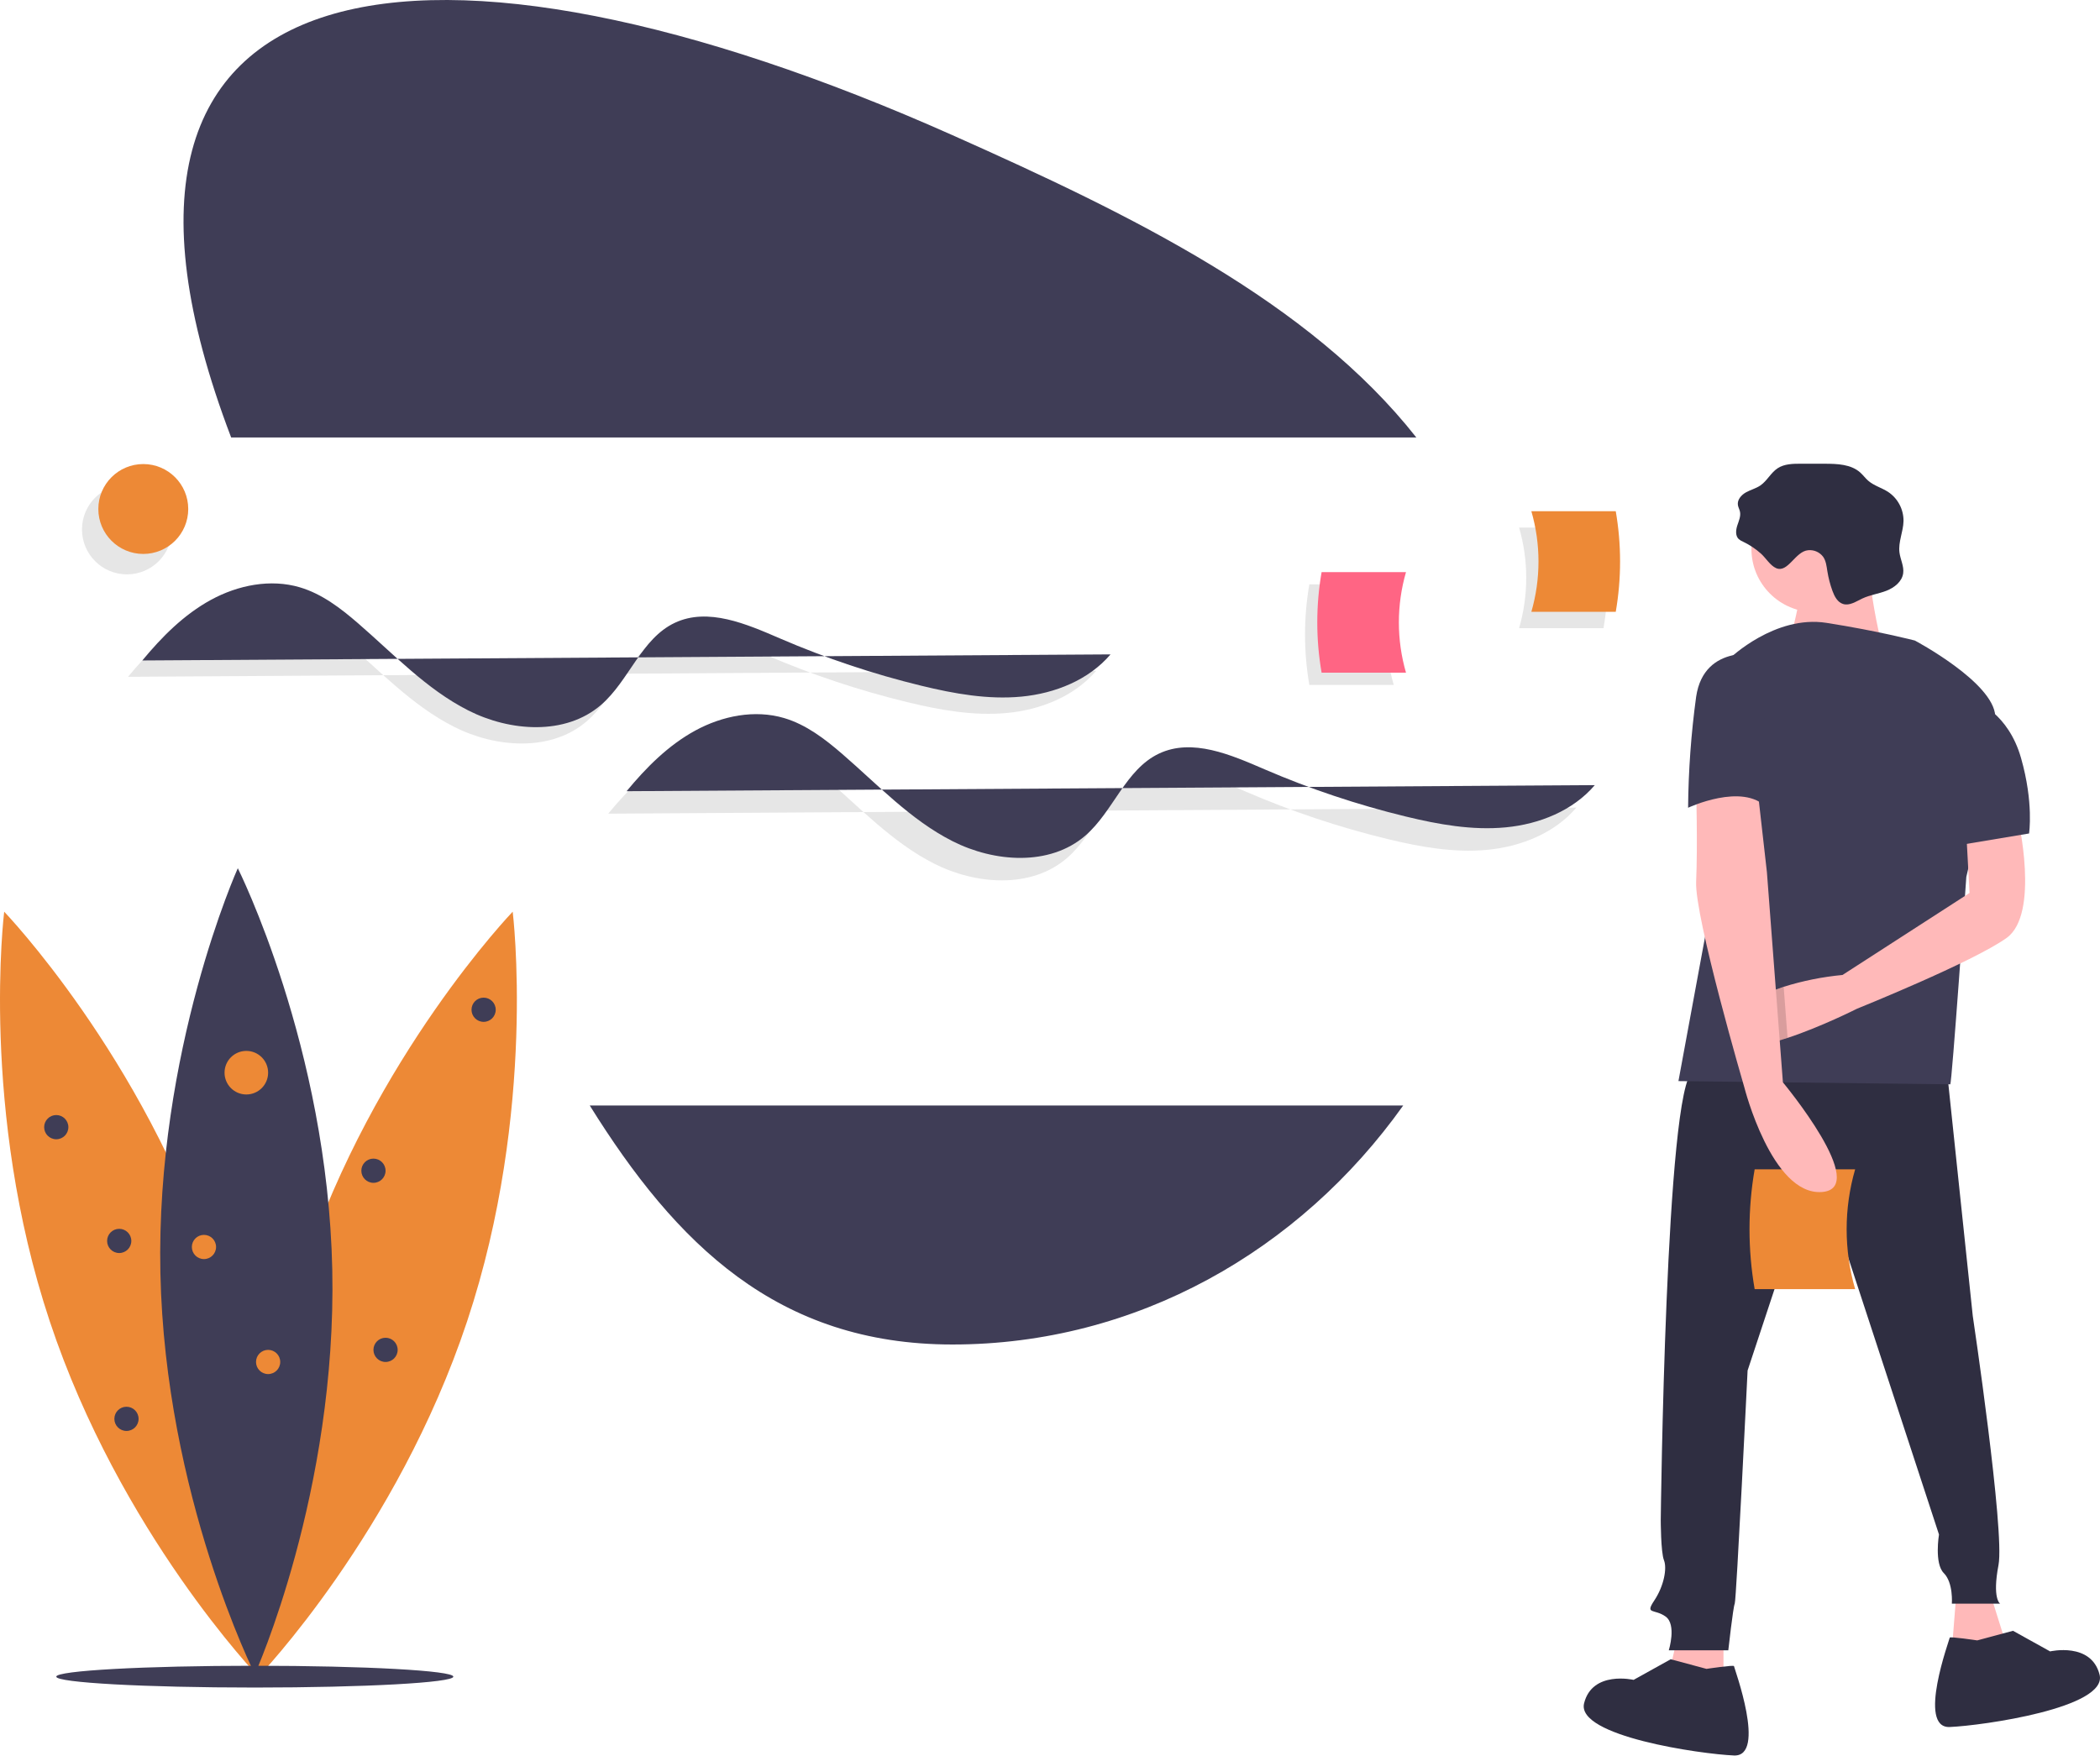
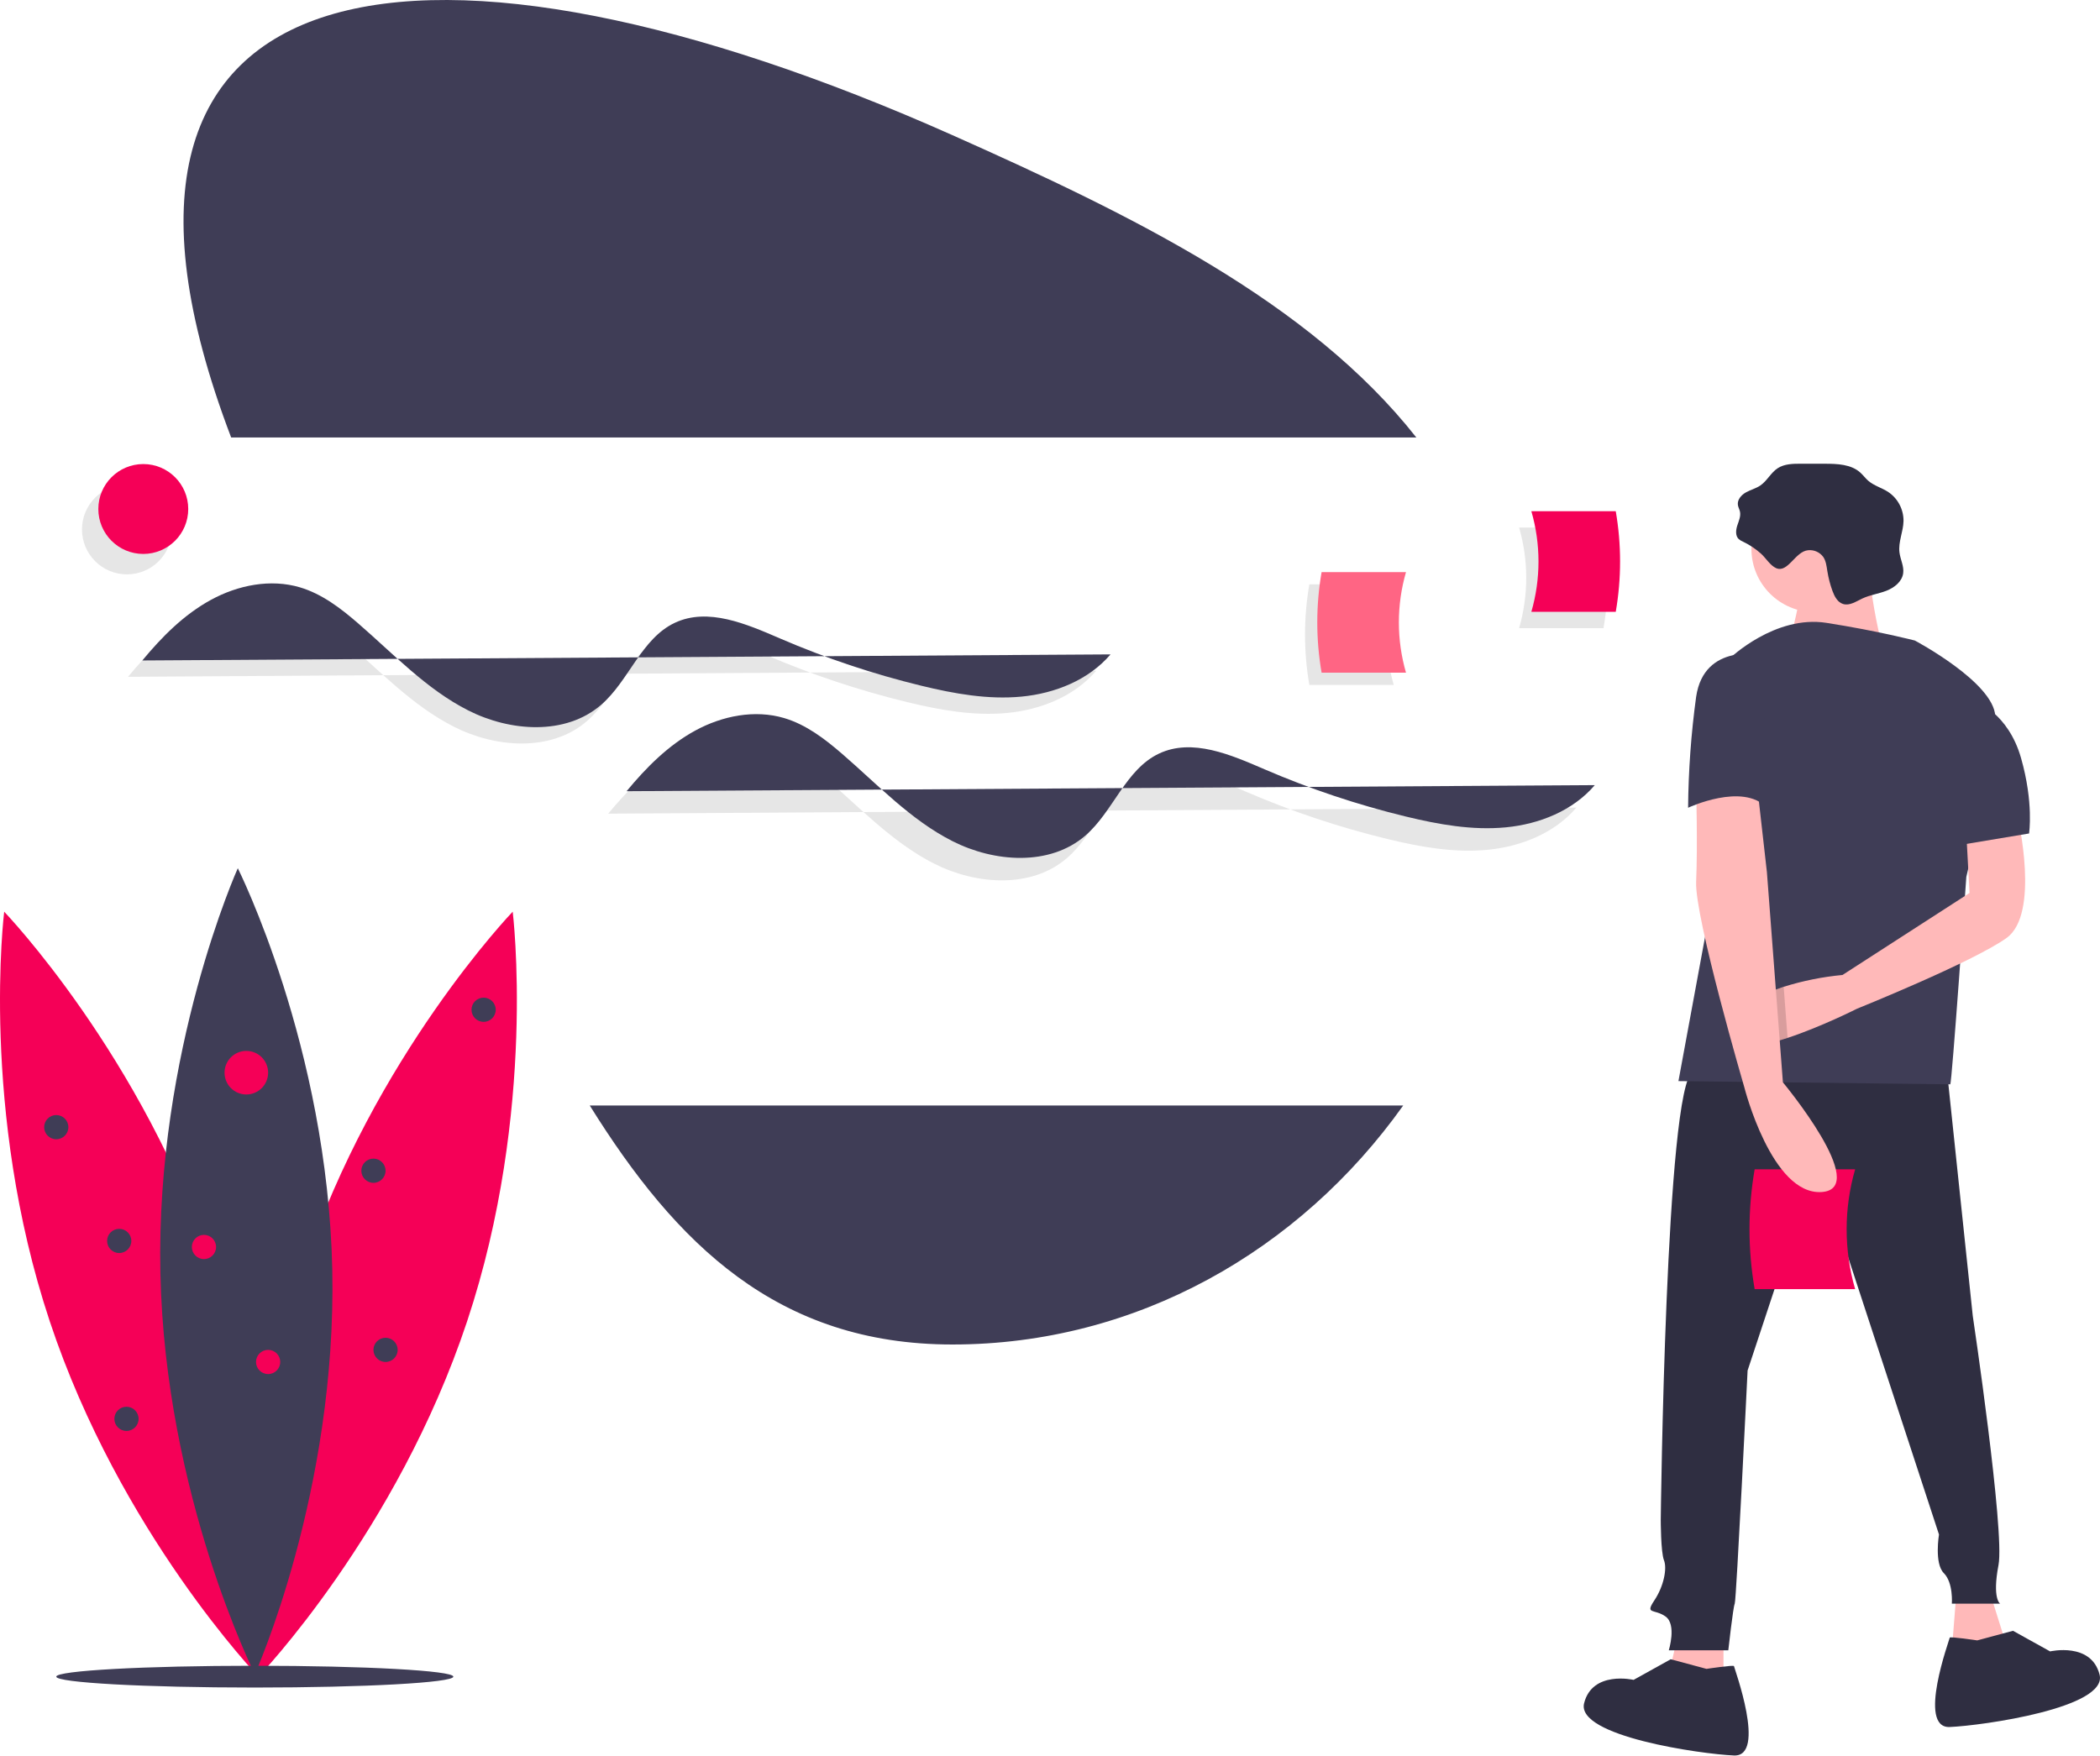
<svg xmlns="http://www.w3.org/2000/svg" id="a9e2140f-2503-486f-a58e-a2bc7ab9d16b" data-name="Layer 1" width="1004.673" height="840.065" viewBox="0 0 1004.673 840.065">
  <path d="M775.266,239.325C724.033,174.236,639.162,132.896,553.325,94.647,305.821-15.638,118.608,4.226,208.256,239.325Z" transform="translate(-97.66349 -29.96748)" fill="#3f3d56" />
  <path d="M379.809,558.985C421.05,625.218,469.562,673.359,553.325,673.359c88.009,0,166.198-44.878,215.656-114.374Z" transform="translate(-97.66349 -29.96748)" fill="#3f3d56" />
  <path d="M158.916,353.844c9.366-11.33,19.941-21.981,32.848-29.018s28.455-10.159,42.547-5.975c10.52,3.124,19.486,9.996,27.784,17.176,17.002,14.712,32.679,31.555,52.733,41.721s46.478,12.063,63.511-2.612c13.481-11.615,19.228-31.732,35.327-39.313,15.869-7.473,34.27.552,50.373,7.506a421.231,421.231,0,0,0,67.648,22.63c15.66,3.799,31.791,6.711,47.832,5.183s32.142-7.95,42.604-20.205" transform="translate(-97.66349 -29.96748)" opacity="0.1" />
  <path d="M388.641,419.34c9.366-11.33,19.941-21.981,32.848-29.018s28.455-10.159,42.547-5.975c10.52,3.124,19.486,9.996,27.784,17.176,17.002,14.712,32.679,31.555,52.733,41.721s46.478,12.063,63.511-2.612c13.481-11.615,19.228-31.732,35.327-39.313,15.869-7.473,34.27.552,50.373,7.506a421.233,421.233,0,0,0,67.648,22.63c15.66,3.799,31.791,6.711,47.832,5.183s32.142-7.95,42.604-20.205" transform="translate(-97.66349 -29.96748)" opacity="0.1" />
  <path d="M165.759,346.024c9.366-11.33,19.941-21.981,32.848-29.018s28.455-10.159,42.547-5.975c10.52,3.124,19.486,9.996,27.784,17.176,17.002,14.712,32.679,31.555,52.733,41.721s46.478,12.063,63.511-2.612c13.481-11.615,19.228-31.732,35.327-39.313,15.869-7.473,34.27.552,50.373,7.506a421.233,421.233,0,0,0,67.648,22.63c15.66,3.799,31.791,6.711,47.832,5.183s32.142-7.95,42.604-20.205" transform="translate(-97.66349 -29.96748)" fill="#3f3d56" />
  <path d="M397.439,408.587c9.366-11.33,19.941-21.981,32.848-29.018s28.455-10.159,42.547-5.975c10.52,3.124,19.486,9.996,27.784,17.176,17.002,14.712,32.679,31.555,52.733,41.721s46.478,12.063,63.511-2.612c13.481-11.615,19.228-31.732,35.327-39.313,15.869-7.473,34.27.552,50.373,7.506a421.233,421.233,0,0,0,67.648,22.63c15.66,3.799,31.791,6.711,47.832,5.183s32.142-7.95,42.604-20.205" transform="translate(-97.66349 -29.96748)" fill="#3f3d56" />
  <circle cx="60.73" cy="253.348" r="21.506" opacity="0.1" />
-   <circle cx="68.551" cy="243.572" r="21.506" fill="#ed8936" />
+   <circle cx="68.551" cy="243.572" r="21.506" fill="#f50057" />
  <path d="M824.425,330.562h40.377a141.219,141.219,0,0,0,0-48.141H824.425A86.622,86.622,0,0,1,824.425,330.562Z" transform="translate(-97.66349 -29.96748)" opacity="0.1" />
-   <path d="M830.29,322.742h40.377a141.219,141.219,0,0,0,0-48.141H830.29A86.622,86.622,0,0,1,830.29,322.742Z" transform="translate(-97.66349 -29.96748)" fill="#ed8936" />
-   <path d="M199.513,636.313c33.588,101.086,21.792,195.999,21.792,195.999s-66.254-68.979-99.842-170.065S99.672,466.248,99.672,466.248,165.925,535.227,199.513,636.313Z" transform="translate(-97.66349 -29.96748)" fill="#ed8936" />
-   <path d="M243.098,636.313c-33.588,101.086-21.792,195.999-21.792,195.999s66.254-68.979,99.842-170.065,21.792-195.999,21.792-195.999S276.686,535.227,243.098,636.313Z" transform="translate(-97.66349 -29.96748)" fill="#ed8936" />
+   <path d="M830.29,322.742h40.377a141.219,141.219,0,0,0,0-48.141H830.29A86.622,86.622,0,0,1,830.29,322.742Z" transform="translate(-97.66349 -29.96748)" fill="#f50057" />
+   <path d="M199.513,636.313c33.588,101.086,21.792,195.999,21.792,195.999s-66.254-68.979-99.842-170.065S99.672,466.248,99.672,466.248,165.925,535.227,199.513,636.313Z" transform="translate(-97.66349 -29.96748)" fill="#f50057" />
+   <path d="M243.098,636.313c-33.588,101.086-21.792,195.999-21.792,195.999s66.254-68.979,99.842-170.065,21.792-195.999,21.792-195.999S276.686,535.227,243.098,636.313Z" transform="translate(-97.66349 -29.96748)" fill="#f50057" />
  <path d="M256.626,637.406c2.251,106.496-37.037,193.698-37.037,193.698s-42.939-85.463-45.19-191.96S211.435,445.447,211.435,445.447,254.374,530.91,256.626,637.406Z" transform="translate(-97.66349 -29.96748)" fill="#3f3d56" />
  <ellipse cx="121.903" cy="802.338" rx="94.988" ry="5.213" fill="#3f3d56" />
-   <circle cx="117.849" cy="513.32" r="10.425" fill="#ed8936" />
-   <circle cx="97.577" cy="596.724" r="5.792" fill="#ed8936" />
+   <circle cx="117.849" cy="513.32" r="10.425" fill="#f50057" />
+   <circle cx="97.577" cy="596.724" r="5.792" fill="#f50057" />
  <circle cx="26.915" cy="539.384" r="5.792" fill="#3f3d56" />
  <circle cx="231.371" cy="483.202" r="5.792" fill="#3f3d56" />
  <circle cx="57.033" cy="593.828" r="5.792" fill="#3f3d56" />
  <circle cx="178.664" cy="560.235" r="5.792" fill="#3f3d56" />
  <circle cx="60.508" cy="678.97" r="5.792" fill="#3f3d56" />
  <circle cx="184.456" cy="645.956" r="5.792" fill="#3f3d56" />
-   <circle cx="128.274" cy="651.748" r="5.792" fill="#ed8936" />
+   <circle cx="128.274" cy="651.748" r="5.792" fill="#f50057" />
  <path d="M764.452,357.741H724.075a141.218,141.218,0,0,1,0-48.141h40.377A86.622,86.622,0,0,0,764.452,357.741Z" transform="translate(-97.66349 -29.96748)" opacity="0.1" />
  <path d="M770.317,351.876H729.941a141.218,141.218,0,0,1,0-48.141h40.377A86.622,86.622,0,0,0,770.317,351.876Z" transform="translate(-97.66349 -29.96748)" fill="#ff6584" />
  <polygon points="951.493 760.482 959.956 787.412 933.796 789.72 936.104 760.482 951.493 760.482" fill="#ffb9b9" />
  <polygon points="824.537 781.256 824.537 818.189 794.53 818.189 802.993 781.256 824.537 781.256" fill="#ffb9b9" />
  <path d="M1029.151,542.694l12.311,116.953s15.389,103.103,12.311,119.261.769,18.466.769,18.466h-23.083s.769-10.003-3.847-14.619-2.308-18.466-2.308-18.466L966.828,585.782,933.742,685.807s-5.386,110.028-6.155,111.567-3.078,22.313-3.078,22.313H896.04s3.847-12.311-1.539-16.158-10.003-.769-5.386-7.694,6.155-15.389,4.617-19.236-1.539-19.236-1.539-19.236,2.308-207.745,15.389-214.67S1029.151,542.694,1029.151,542.694Z" transform="translate(-97.66349 -29.96748)" fill="#2f2e41" />
  <path d="M914.069,828.582s13.157-1.973,13.157-1.316,15.788,43.417,0,42.759-75.65-9.21-71.703-24.997,23.682-11.183,23.682-11.183l17.761-9.867Z" transform="translate(-97.66349 -29.96748)" fill="#2f2e41" />
  <path d="M1043.604,814.958s-13.157-1.973-13.157-1.316-15.788,43.417,0,42.759,75.65-9.21,71.703-24.997-23.682-11.183-23.682-11.183L1060.707,810.353Z" transform="translate(-97.66349 -29.96748)" fill="#2f2e41" />
-   <path d="M985.192,646.859H937.117a168.144,168.144,0,0,1,0-57.32h48.075A103.138,103.138,0,0,0,985.192,646.859Z" transform="translate(-97.66349 -29.96748)" fill="#ed8936" />
+   <path d="M985.192,646.859H937.117a168.144,168.144,0,0,1,0-57.32h48.075A103.138,103.138,0,0,0,985.192,646.859Z" transform="translate(-97.66349 -29.96748)" fill="#f50057" />
  <circle cx="868.186" cy="262.647" r="30.279" fill="#ffb9b9" />
  <path d="M989.91,288.783s5.386,53.86,12.311,57.707-53.09,7.694-53.09,7.694,14.619-49.243,10.003-53.86S989.91,288.783,989.91,288.783Z" transform="translate(-97.66349 -29.96748)" fill="#ffb9b9" />
  <path d="M925.278,344.951s21.544-20.775,46.166-16.927,42.318,8.464,42.318,8.464,37.702,20.005,38.471,36.163-13.85,76.943-13.85,76.943-6.925,99.256-7.694,99.256-130.033-1.539-130.033-1.539l23.852-129.264Z" transform="translate(-97.66349 -29.96748)" fill="#3f3d56" />
  <path d="M930.311,530.098c4.986,1.346,13.58-.516,22.552-3.455,16.004-5.255,33.201-13.957,33.201-13.957s55.399-22.313,71.557-33.855,5.386-57.707,5.386-57.707l-24.622,7.694,1.539,28.469-60.785,39.241a137.129,137.129,0,0,0-28.138,5.655c-10.233,3.362-20.174,8.602-23.768,16.65a15.575,15.575,0,0,0-1.185,3.855C925.317,526.936,927.04,529.206,930.311,530.098Z" transform="translate(-97.66349 -29.96748)" fill="#ffb9b9" />
  <path d="M927.233,518.834c1.069,3.986,2.108,7.779,3.078,11.264,4.986,1.346,13.58-.516,22.552-3.455l-1.862-24.46C940.767,505.546,930.826,510.786,927.233,518.834Z" transform="translate(-97.66349 -29.96748)" opacity="0.15" />
  <path d="M938.359,406.505l4.617,40.78,7.656,100.62S992.988,598.862,969.136,600.401s-36.932-50.013-36.932-50.013-23.852-81.559-23.083-98.487,0-45.396,0-45.396Z" transform="translate(-97.66349 -29.96748)" fill="#ffb9b9" />
  <path d="M931.655,289.235a7.899,7.899,0,0,1-2.177-1.312c-1.653-1.604-1.374-4.323-.656-6.511s1.767-4.452,1.253-6.697c-.24-1.046-.81-2.003-.973-3.064-.387-2.523,1.625-4.822,3.853-6.068s4.79-1.859,6.895-3.302c3.229-2.213,5.012-6.115,8.29-8.255,3.206-2.092,7.279-2.157,11.107-2.153l11.428.013c5.972.007,12.535.228,16.98,4.217,1.352,1.213,2.423,2.716,3.792,3.909,2.757,2.404,6.479,3.364,9.541,5.366a16.547,16.547,0,0,1,7.347,13.935c-.108,5.071-2.58,9.997-1.938,15.028.431,3.375,2.253,6.618,1.774,9.986-.568,3.995-4.232,6.857-7.99,8.326s-7.855,1.997-11.512,3.703c-2.985,1.393-6.103,3.613-9.249,2.638-2.662-.825-4.122-3.635-5.076-6.254a51.036,51.036,0,0,1-2.446-9.442c-.383-2.407-.637-4.959-2.051-6.945a7.996,7.996,0,0,0-7.15-3.084c-6.171.542-9.644,11.052-15.319,8.566-2.814-1.232-4.976-4.921-7.23-6.932A36.297,36.297,0,0,0,931.655,289.235Z" transform="translate(-97.66349 -29.96748)" fill="#2f2e41" />
  <path d="M1043.001,365.726s15.389,5.386,21.544,26.93,3.847,36.163,3.847,36.163l-32.316,5.386Z" transform="translate(-97.66349 -29.96748)" fill="#3f3d56" />
  <path d="M940.667,343.412s-27.699-6.155-31.546,20.005a418.743,418.743,0,0,0-3.847,53.09s26.16-12.311,37.702,0Z" transform="translate(-97.66349 -29.96748)" fill="#3f3d56" />
</svg>
